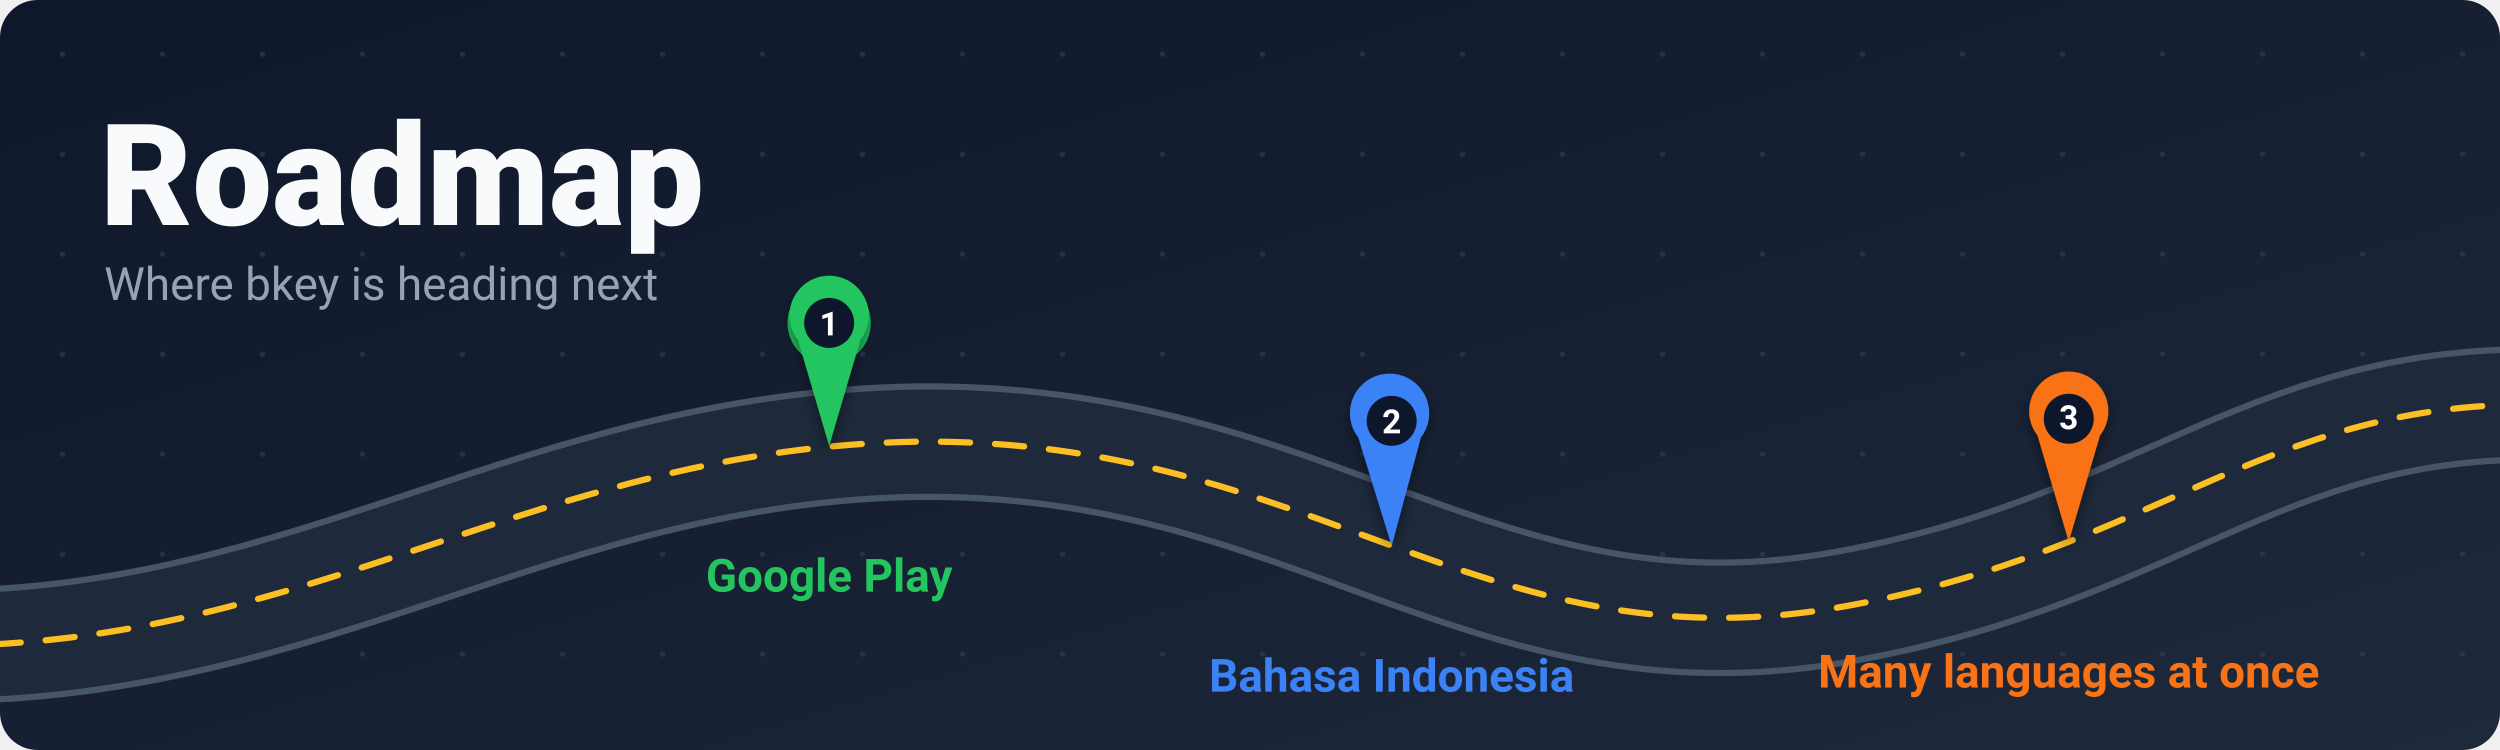
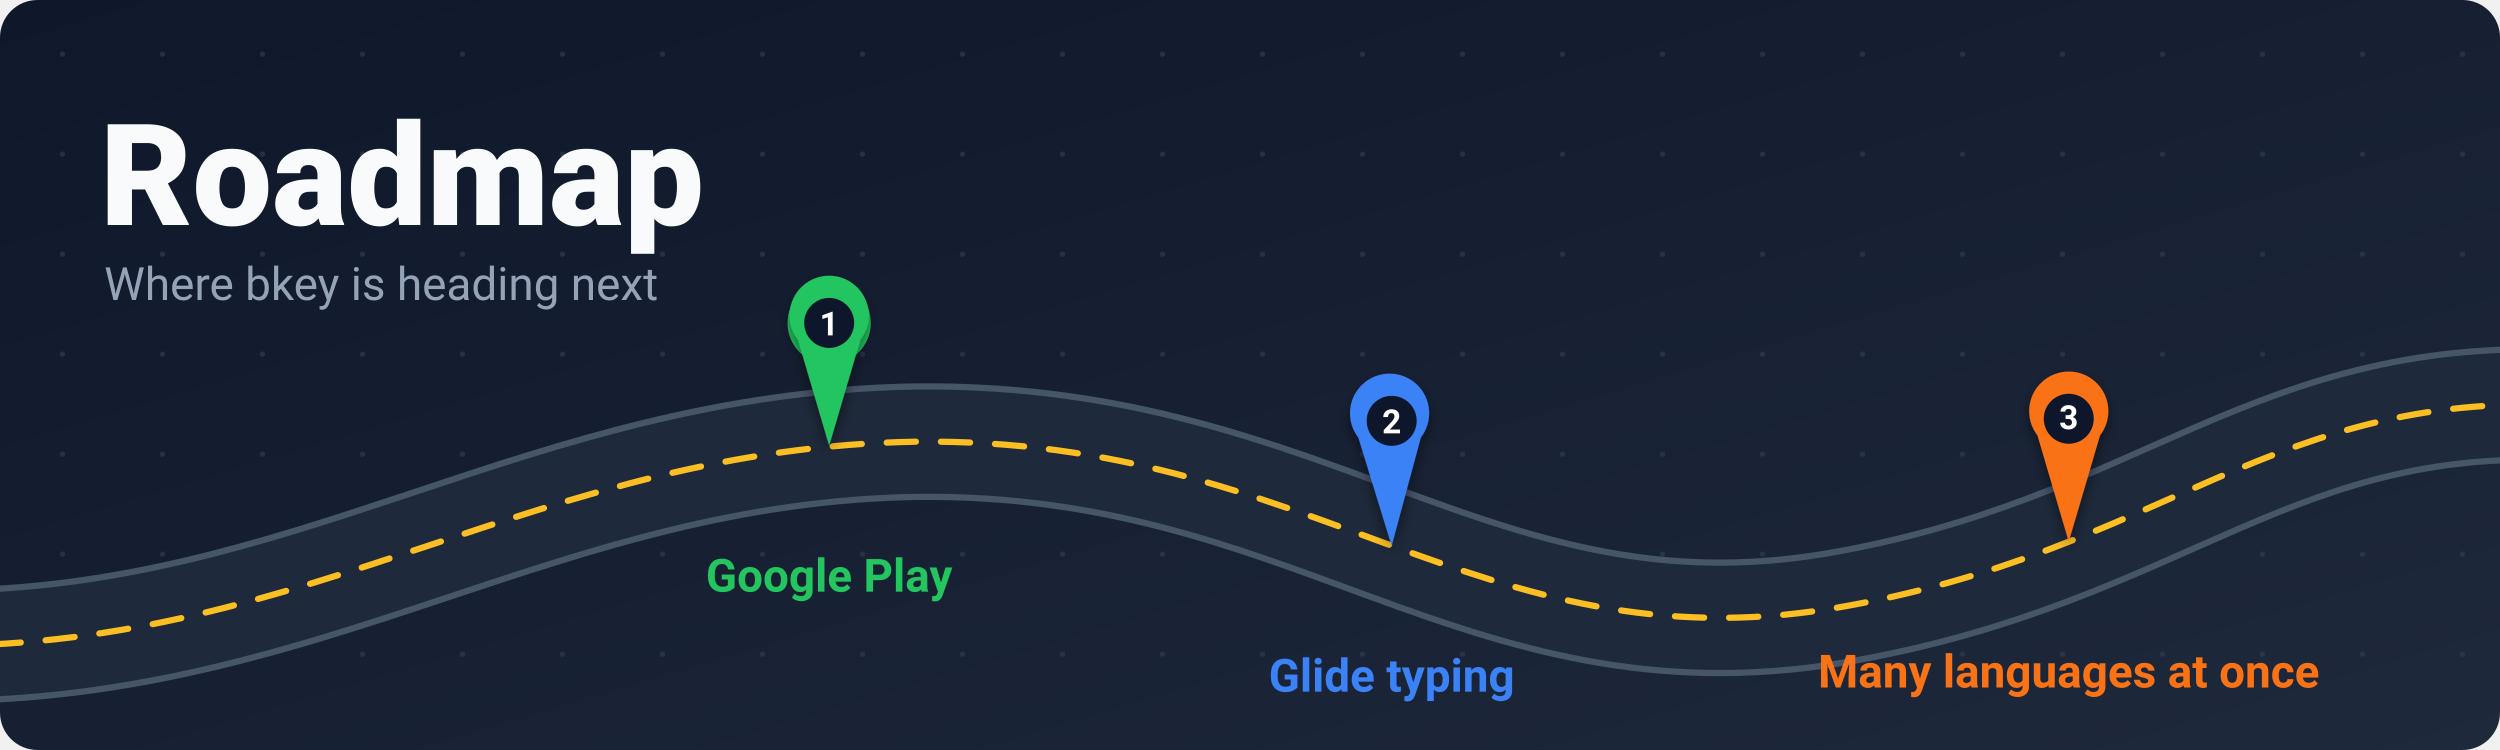
<svg xmlns="http://www.w3.org/2000/svg" viewBox="0 0 1200 360" width="1200" height="360" role="img" aria-label="bkey roadmap">
  <defs>
    <linearGradient id="bg" x1="0" y1="0" x2="1" y2="1">
      <stop offset="0" stop-color="#0F172A" />
      <stop offset="1" stop-color="#1E293B" />
    </linearGradient>
    <filter id="sh" x="-30%" y="-30%" width="160%" height="160%">
      <feDropShadow dx="0" dy="3" stdDeviation="3" flood-color="#000" flood-opacity=".45" />
    </filter>
  </defs>
  <style>
.dash{stroke-dasharray:14 12;animation:flow 1.6s linear infinite}
@keyframes flow{to{stroke-dashoffset:-26}}
.ring{transform-box:fill-box;transform-origin:center;animation:pulse 2.2s ease-out infinite}
@keyframes pulse{0%{transform:scale(.6);opacity:.8}100%{transform:scale(1.9);opacity:0}}
@media (prefers-reduced-motion:reduce){.dash,.ring{animation:none}.ring{opacity:0}}
text{font-family:-apple-system,"Segoe UI",Roboto,Helvetica,Arial,sans-serif}
</style>
  <rect width="1200" height="360" rx="18" fill="url(#bg)" />
  <circle cx="30" cy="26" r="1.3" fill="#334155" opacity=".55" />
  <circle cx="30" cy="74" r="1.3" fill="#334155" opacity=".55" />
  <circle cx="30" cy="122" r="1.3" fill="#334155" opacity=".55" />
  <circle cx="30" cy="170" r="1.3" fill="#334155" opacity=".55" />
  <circle cx="30" cy="218" r="1.3" fill="#334155" opacity=".55" />
  <circle cx="30" cy="266" r="1.3" fill="#334155" opacity=".55" />
  <circle cx="30" cy="314" r="1.3" fill="#334155" opacity=".55" />
  <circle cx="78" cy="26" r="1.3" fill="#334155" opacity=".55" />
  <circle cx="78" cy="74" r="1.3" fill="#334155" opacity=".55" />
  <circle cx="78" cy="122" r="1.3" fill="#334155" opacity=".55" />
  <circle cx="78" cy="170" r="1.3" fill="#334155" opacity=".55" />
  <circle cx="78" cy="218" r="1.3" fill="#334155" opacity=".55" />
  <circle cx="78" cy="266" r="1.3" fill="#334155" opacity=".55" />
  <circle cx="78" cy="314" r="1.3" fill="#334155" opacity=".55" />
  <circle cx="126" cy="26" r="1.3" fill="#334155" opacity=".55" />
  <circle cx="126" cy="74" r="1.3" fill="#334155" opacity=".55" />
  <circle cx="126" cy="122" r="1.3" fill="#334155" opacity=".55" />
  <circle cx="126" cy="170" r="1.3" fill="#334155" opacity=".55" />
  <circle cx="126" cy="218" r="1.3" fill="#334155" opacity=".55" />
  <circle cx="126" cy="266" r="1.3" fill="#334155" opacity=".55" />
  <circle cx="126" cy="314" r="1.3" fill="#334155" opacity=".55" />
  <circle cx="174" cy="26" r="1.3" fill="#334155" opacity=".55" />
  <circle cx="174" cy="74" r="1.3" fill="#334155" opacity=".55" />
  <circle cx="174" cy="122" r="1.3" fill="#334155" opacity=".55" />
  <circle cx="174" cy="170" r="1.3" fill="#334155" opacity=".55" />
  <circle cx="174" cy="218" r="1.3" fill="#334155" opacity=".55" />
  <circle cx="174" cy="266" r="1.3" fill="#334155" opacity=".55" />
  <circle cx="174" cy="314" r="1.3" fill="#334155" opacity=".55" />
  <circle cx="222" cy="26" r="1.3" fill="#334155" opacity=".55" />
  <circle cx="222" cy="74" r="1.3" fill="#334155" opacity=".55" />
  <circle cx="222" cy="122" r="1.3" fill="#334155" opacity=".55" />
  <circle cx="222" cy="170" r="1.3" fill="#334155" opacity=".55" />
  <circle cx="222" cy="218" r="1.3" fill="#334155" opacity=".55" />
  <circle cx="222" cy="266" r="1.3" fill="#334155" opacity=".55" />
  <circle cx="222" cy="314" r="1.3" fill="#334155" opacity=".55" />
  <circle cx="270" cy="26" r="1.3" fill="#334155" opacity=".55" />
  <circle cx="270" cy="74" r="1.3" fill="#334155" opacity=".55" />
  <circle cx="270" cy="122" r="1.3" fill="#334155" opacity=".55" />
  <circle cx="270" cy="170" r="1.3" fill="#334155" opacity=".55" />
  <circle cx="270" cy="218" r="1.3" fill="#334155" opacity=".55" />
  <circle cx="270" cy="266" r="1.3" fill="#334155" opacity=".55" />
  <circle cx="270" cy="314" r="1.3" fill="#334155" opacity=".55" />
  <circle cx="318" cy="26" r="1.3" fill="#334155" opacity=".55" />
  <circle cx="318" cy="74" r="1.3" fill="#334155" opacity=".55" />
  <circle cx="318" cy="122" r="1.3" fill="#334155" opacity=".55" />
  <circle cx="318" cy="170" r="1.3" fill="#334155" opacity=".55" />
  <circle cx="318" cy="218" r="1.3" fill="#334155" opacity=".55" />
  <circle cx="318" cy="266" r="1.3" fill="#334155" opacity=".55" />
  <circle cx="318" cy="314" r="1.3" fill="#334155" opacity=".55" />
  <circle cx="366" cy="26" r="1.3" fill="#334155" opacity=".55" />
  <circle cx="366" cy="74" r="1.3" fill="#334155" opacity=".55" />
  <circle cx="366" cy="122" r="1.3" fill="#334155" opacity=".55" />
  <circle cx="366" cy="170" r="1.3" fill="#334155" opacity=".55" />
  <circle cx="366" cy="218" r="1.3" fill="#334155" opacity=".55" />
  <circle cx="366" cy="266" r="1.3" fill="#334155" opacity=".55" />
  <circle cx="366" cy="314" r="1.3" fill="#334155" opacity=".55" />
  <circle cx="414" cy="26" r="1.3" fill="#334155" opacity=".55" />
  <circle cx="414" cy="74" r="1.3" fill="#334155" opacity=".55" />
  <circle cx="414" cy="122" r="1.3" fill="#334155" opacity=".55" />
  <circle cx="414" cy="170" r="1.3" fill="#334155" opacity=".55" />
  <circle cx="414" cy="218" r="1.3" fill="#334155" opacity=".55" />
  <circle cx="414" cy="266" r="1.3" fill="#334155" opacity=".55" />
  <circle cx="414" cy="314" r="1.3" fill="#334155" opacity=".55" />
  <circle cx="462" cy="26" r="1.3" fill="#334155" opacity=".55" />
  <circle cx="462" cy="74" r="1.3" fill="#334155" opacity=".55" />
  <circle cx="462" cy="122" r="1.3" fill="#334155" opacity=".55" />
  <circle cx="462" cy="170" r="1.3" fill="#334155" opacity=".55" />
  <circle cx="462" cy="218" r="1.3" fill="#334155" opacity=".55" />
  <circle cx="462" cy="266" r="1.3" fill="#334155" opacity=".55" />
  <circle cx="462" cy="314" r="1.3" fill="#334155" opacity=".55" />
  <circle cx="510" cy="26" r="1.3" fill="#334155" opacity=".55" />
  <circle cx="510" cy="74" r="1.3" fill="#334155" opacity=".55" />
  <circle cx="510" cy="122" r="1.3" fill="#334155" opacity=".55" />
  <circle cx="510" cy="170" r="1.3" fill="#334155" opacity=".55" />
  <circle cx="510" cy="218" r="1.3" fill="#334155" opacity=".55" />
  <circle cx="510" cy="266" r="1.3" fill="#334155" opacity=".55" />
  <circle cx="510" cy="314" r="1.3" fill="#334155" opacity=".55" />
  <circle cx="558" cy="26" r="1.3" fill="#334155" opacity=".55" />
  <circle cx="558" cy="74" r="1.3" fill="#334155" opacity=".55" />
  <circle cx="558" cy="122" r="1.3" fill="#334155" opacity=".55" />
  <circle cx="558" cy="170" r="1.3" fill="#334155" opacity=".55" />
  <circle cx="558" cy="218" r="1.3" fill="#334155" opacity=".55" />
  <circle cx="558" cy="266" r="1.3" fill="#334155" opacity=".55" />
  <circle cx="558" cy="314" r="1.3" fill="#334155" opacity=".55" />
  <circle cx="606" cy="26" r="1.3" fill="#334155" opacity=".55" />
  <circle cx="606" cy="74" r="1.3" fill="#334155" opacity=".55" />
  <circle cx="606" cy="122" r="1.3" fill="#334155" opacity=".55" />
  <circle cx="606" cy="170" r="1.3" fill="#334155" opacity=".55" />
  <circle cx="606" cy="218" r="1.3" fill="#334155" opacity=".55" />
  <circle cx="606" cy="266" r="1.3" fill="#334155" opacity=".55" />
  <circle cx="606" cy="314" r="1.3" fill="#334155" opacity=".55" />
  <circle cx="654" cy="26" r="1.3" fill="#334155" opacity=".55" />
  <circle cx="654" cy="74" r="1.3" fill="#334155" opacity=".55" />
  <circle cx="654" cy="122" r="1.3" fill="#334155" opacity=".55" />
  <circle cx="654" cy="170" r="1.3" fill="#334155" opacity=".55" />
  <circle cx="654" cy="218" r="1.3" fill="#334155" opacity=".55" />
  <circle cx="654" cy="266" r="1.3" fill="#334155" opacity=".55" />
  <circle cx="654" cy="314" r="1.3" fill="#334155" opacity=".55" />
  <circle cx="702" cy="26" r="1.3" fill="#334155" opacity=".55" />
  <circle cx="702" cy="74" r="1.3" fill="#334155" opacity=".55" />
  <circle cx="702" cy="122" r="1.3" fill="#334155" opacity=".55" />
  <circle cx="702" cy="170" r="1.3" fill="#334155" opacity=".55" />
  <circle cx="702" cy="218" r="1.3" fill="#334155" opacity=".55" />
  <circle cx="702" cy="266" r="1.3" fill="#334155" opacity=".55" />
  <circle cx="702" cy="314" r="1.3" fill="#334155" opacity=".55" />
  <circle cx="750" cy="26" r="1.3" fill="#334155" opacity=".55" />
  <circle cx="750" cy="74" r="1.3" fill="#334155" opacity=".55" />
  <circle cx="750" cy="122" r="1.3" fill="#334155" opacity=".55" />
  <circle cx="750" cy="170" r="1.3" fill="#334155" opacity=".55" />
  <circle cx="750" cy="218" r="1.3" fill="#334155" opacity=".55" />
  <circle cx="750" cy="266" r="1.3" fill="#334155" opacity=".55" />
  <circle cx="750" cy="314" r="1.3" fill="#334155" opacity=".55" />
  <circle cx="798" cy="26" r="1.3" fill="#334155" opacity=".55" />
  <circle cx="798" cy="74" r="1.3" fill="#334155" opacity=".55" />
  <circle cx="798" cy="122" r="1.3" fill="#334155" opacity=".55" />
  <circle cx="798" cy="170" r="1.3" fill="#334155" opacity=".55" />
  <circle cx="798" cy="218" r="1.3" fill="#334155" opacity=".55" />
  <circle cx="798" cy="266" r="1.3" fill="#334155" opacity=".55" />
  <circle cx="798" cy="314" r="1.3" fill="#334155" opacity=".55" />
  <circle cx="846" cy="26" r="1.3" fill="#334155" opacity=".55" />
  <circle cx="846" cy="74" r="1.3" fill="#334155" opacity=".55" />
  <circle cx="846" cy="122" r="1.3" fill="#334155" opacity=".55" />
  <circle cx="846" cy="170" r="1.3" fill="#334155" opacity=".55" />
  <circle cx="846" cy="218" r="1.3" fill="#334155" opacity=".55" />
  <circle cx="846" cy="266" r="1.3" fill="#334155" opacity=".55" />
  <circle cx="846" cy="314" r="1.3" fill="#334155" opacity=".55" />
  <circle cx="894" cy="26" r="1.3" fill="#334155" opacity=".55" />
  <circle cx="894" cy="74" r="1.3" fill="#334155" opacity=".55" />
  <circle cx="894" cy="122" r="1.3" fill="#334155" opacity=".55" />
  <circle cx="894" cy="170" r="1.3" fill="#334155" opacity=".55" />
  <circle cx="894" cy="218" r="1.3" fill="#334155" opacity=".55" />
  <circle cx="894" cy="266" r="1.3" fill="#334155" opacity=".55" />
  <circle cx="894" cy="314" r="1.3" fill="#334155" opacity=".55" />
  <circle cx="942" cy="26" r="1.3" fill="#334155" opacity=".55" />
  <circle cx="942" cy="74" r="1.3" fill="#334155" opacity=".55" />
  <circle cx="942" cy="122" r="1.3" fill="#334155" opacity=".55" />
  <circle cx="942" cy="170" r="1.3" fill="#334155" opacity=".55" />
  <circle cx="942" cy="218" r="1.3" fill="#334155" opacity=".55" />
  <circle cx="942" cy="266" r="1.3" fill="#334155" opacity=".55" />
  <circle cx="942" cy="314" r="1.3" fill="#334155" opacity=".55" />
  <circle cx="990" cy="26" r="1.3" fill="#334155" opacity=".55" />
  <circle cx="990" cy="74" r="1.3" fill="#334155" opacity=".55" />
  <circle cx="990" cy="122" r="1.3" fill="#334155" opacity=".55" />
  <circle cx="990" cy="170" r="1.3" fill="#334155" opacity=".55" />
  <circle cx="990" cy="218" r="1.3" fill="#334155" opacity=".55" />
  <circle cx="990" cy="266" r="1.3" fill="#334155" opacity=".55" />
  <circle cx="990" cy="314" r="1.3" fill="#334155" opacity=".55" />
  <circle cx="1038" cy="26" r="1.3" fill="#334155" opacity=".55" />
  <circle cx="1038" cy="74" r="1.3" fill="#334155" opacity=".55" />
  <circle cx="1038" cy="122" r="1.3" fill="#334155" opacity=".55" />
  <circle cx="1038" cy="170" r="1.3" fill="#334155" opacity=".55" />
  <circle cx="1038" cy="218" r="1.3" fill="#334155" opacity=".55" />
  <circle cx="1038" cy="266" r="1.3" fill="#334155" opacity=".55" />
  <circle cx="1038" cy="314" r="1.3" fill="#334155" opacity=".55" />
  <circle cx="1086" cy="26" r="1.3" fill="#334155" opacity=".55" />
  <circle cx="1086" cy="74" r="1.3" fill="#334155" opacity=".55" />
  <circle cx="1086" cy="122" r="1.3" fill="#334155" opacity=".55" />
  <circle cx="1086" cy="170" r="1.3" fill="#334155" opacity=".55" />
  <circle cx="1086" cy="218" r="1.3" fill="#334155" opacity=".55" />
  <circle cx="1086" cy="266" r="1.3" fill="#334155" opacity=".55" />
  <circle cx="1086" cy="314" r="1.3" fill="#334155" opacity=".55" />
  <circle cx="1134" cy="26" r="1.3" fill="#334155" opacity=".55" />
  <circle cx="1134" cy="74" r="1.3" fill="#334155" opacity=".55" />
  <circle cx="1134" cy="122" r="1.3" fill="#334155" opacity=".55" />
  <circle cx="1134" cy="170" r="1.3" fill="#334155" opacity=".55" />
  <circle cx="1134" cy="218" r="1.3" fill="#334155" opacity=".55" />
  <circle cx="1134" cy="266" r="1.3" fill="#334155" opacity=".55" />
  <circle cx="1134" cy="314" r="1.3" fill="#334155" opacity=".55" />
  <circle cx="1182" cy="26" r="1.3" fill="#334155" opacity=".55" />
  <circle cx="1182" cy="74" r="1.3" fill="#334155" opacity=".55" />
  <circle cx="1182" cy="122" r="1.3" fill="#334155" opacity=".55" />
  <circle cx="1182" cy="170" r="1.3" fill="#334155" opacity=".55" />
  <circle cx="1182" cy="218" r="1.3" fill="#334155" opacity=".55" />
  <circle cx="1182" cy="266" r="1.3" fill="#334155" opacity=".55" />
  <circle cx="1182" cy="314" r="1.3" fill="#334155" opacity=".55" />
  <path d="M-30 310 C150 310 260 215 440 212 C630 210 710 320 880 292 C1040 265 1090 185 1240 195" fill="none" stroke="#475569" stroke-width="56" stroke-linecap="round" />
  <path d="M-30 310 C150 310 260 215 440 212 C630 210 710 320 880 292 C1040 265 1090 185 1240 195" fill="none" stroke="#1E293B" stroke-width="50" stroke-linecap="round" />
  <path class="dash" d="M-30 310 C150 310 260 215 440 212 C630 210 710 320 880 292 C1040 265 1090 185 1240 195" fill="none" stroke="#FBBF24" stroke-width="3" stroke-linecap="round" />
  <circle class="ring" cx="398" cy="155" r="20" fill="#22C55E" />
  <g filter="url(#sh)">
    <path d="M398 214 L383 163 A19 19 0 1 1 413 163 Z" fill="#22C55E" />
    <circle cx="398" cy="155" r="12" fill="#0F172A" />
    <text x="398" y="161" text-anchor="middle" font-size="16" font-weight="700" fill="#fff">1</text>
  </g>
  <g filter="url(#sh)">
    <path d="M668 262 L652 210 A19 19 0 1 1 682 210 Z" fill="#3B82F6" />
    <circle cx="668" cy="202" r="12" fill="#0F172A" />
    <text x="668" y="208" text-anchor="middle" font-size="16" font-weight="700" fill="#fff">2</text>
  </g>
  <g filter="url(#sh)">
    <path d="M993 260 L978 209 A19 19 0 1 1 1008 209 Z" fill="#F97316" />
    <circle cx="993" cy="201" r="12" fill="#0F172A" />
    <text x="993" y="206" text-anchor="middle" font-size="16" font-weight="700" fill="#fff">3</text>
  </g>
  <text x="48" y="108" font-size="68" font-weight="800" fill="#F8FAFC">Roadmap</text>
  <text x="50" y="144" font-size="22" fill="#94A3B8">Where bkey is heading next</text>
  <text x="398" y="284" text-anchor="middle" font-size="22" font-weight="600" fill="#22C55E">Google Play</text>
-   <text x="668" y="332" text-anchor="middle" font-size="22" font-weight="600" fill="#3B82F6">Bahasa Indonesia</text>
+   <text x="668" y="332" text-anchor="middle" font-size="22" font-weight="600" fill="#3B82F6">Glide typing</text>
  <text x="993" y="330" text-anchor="middle" font-size="22" font-weight="600" fill="#F97316">Many languages at once</text>
</svg>
